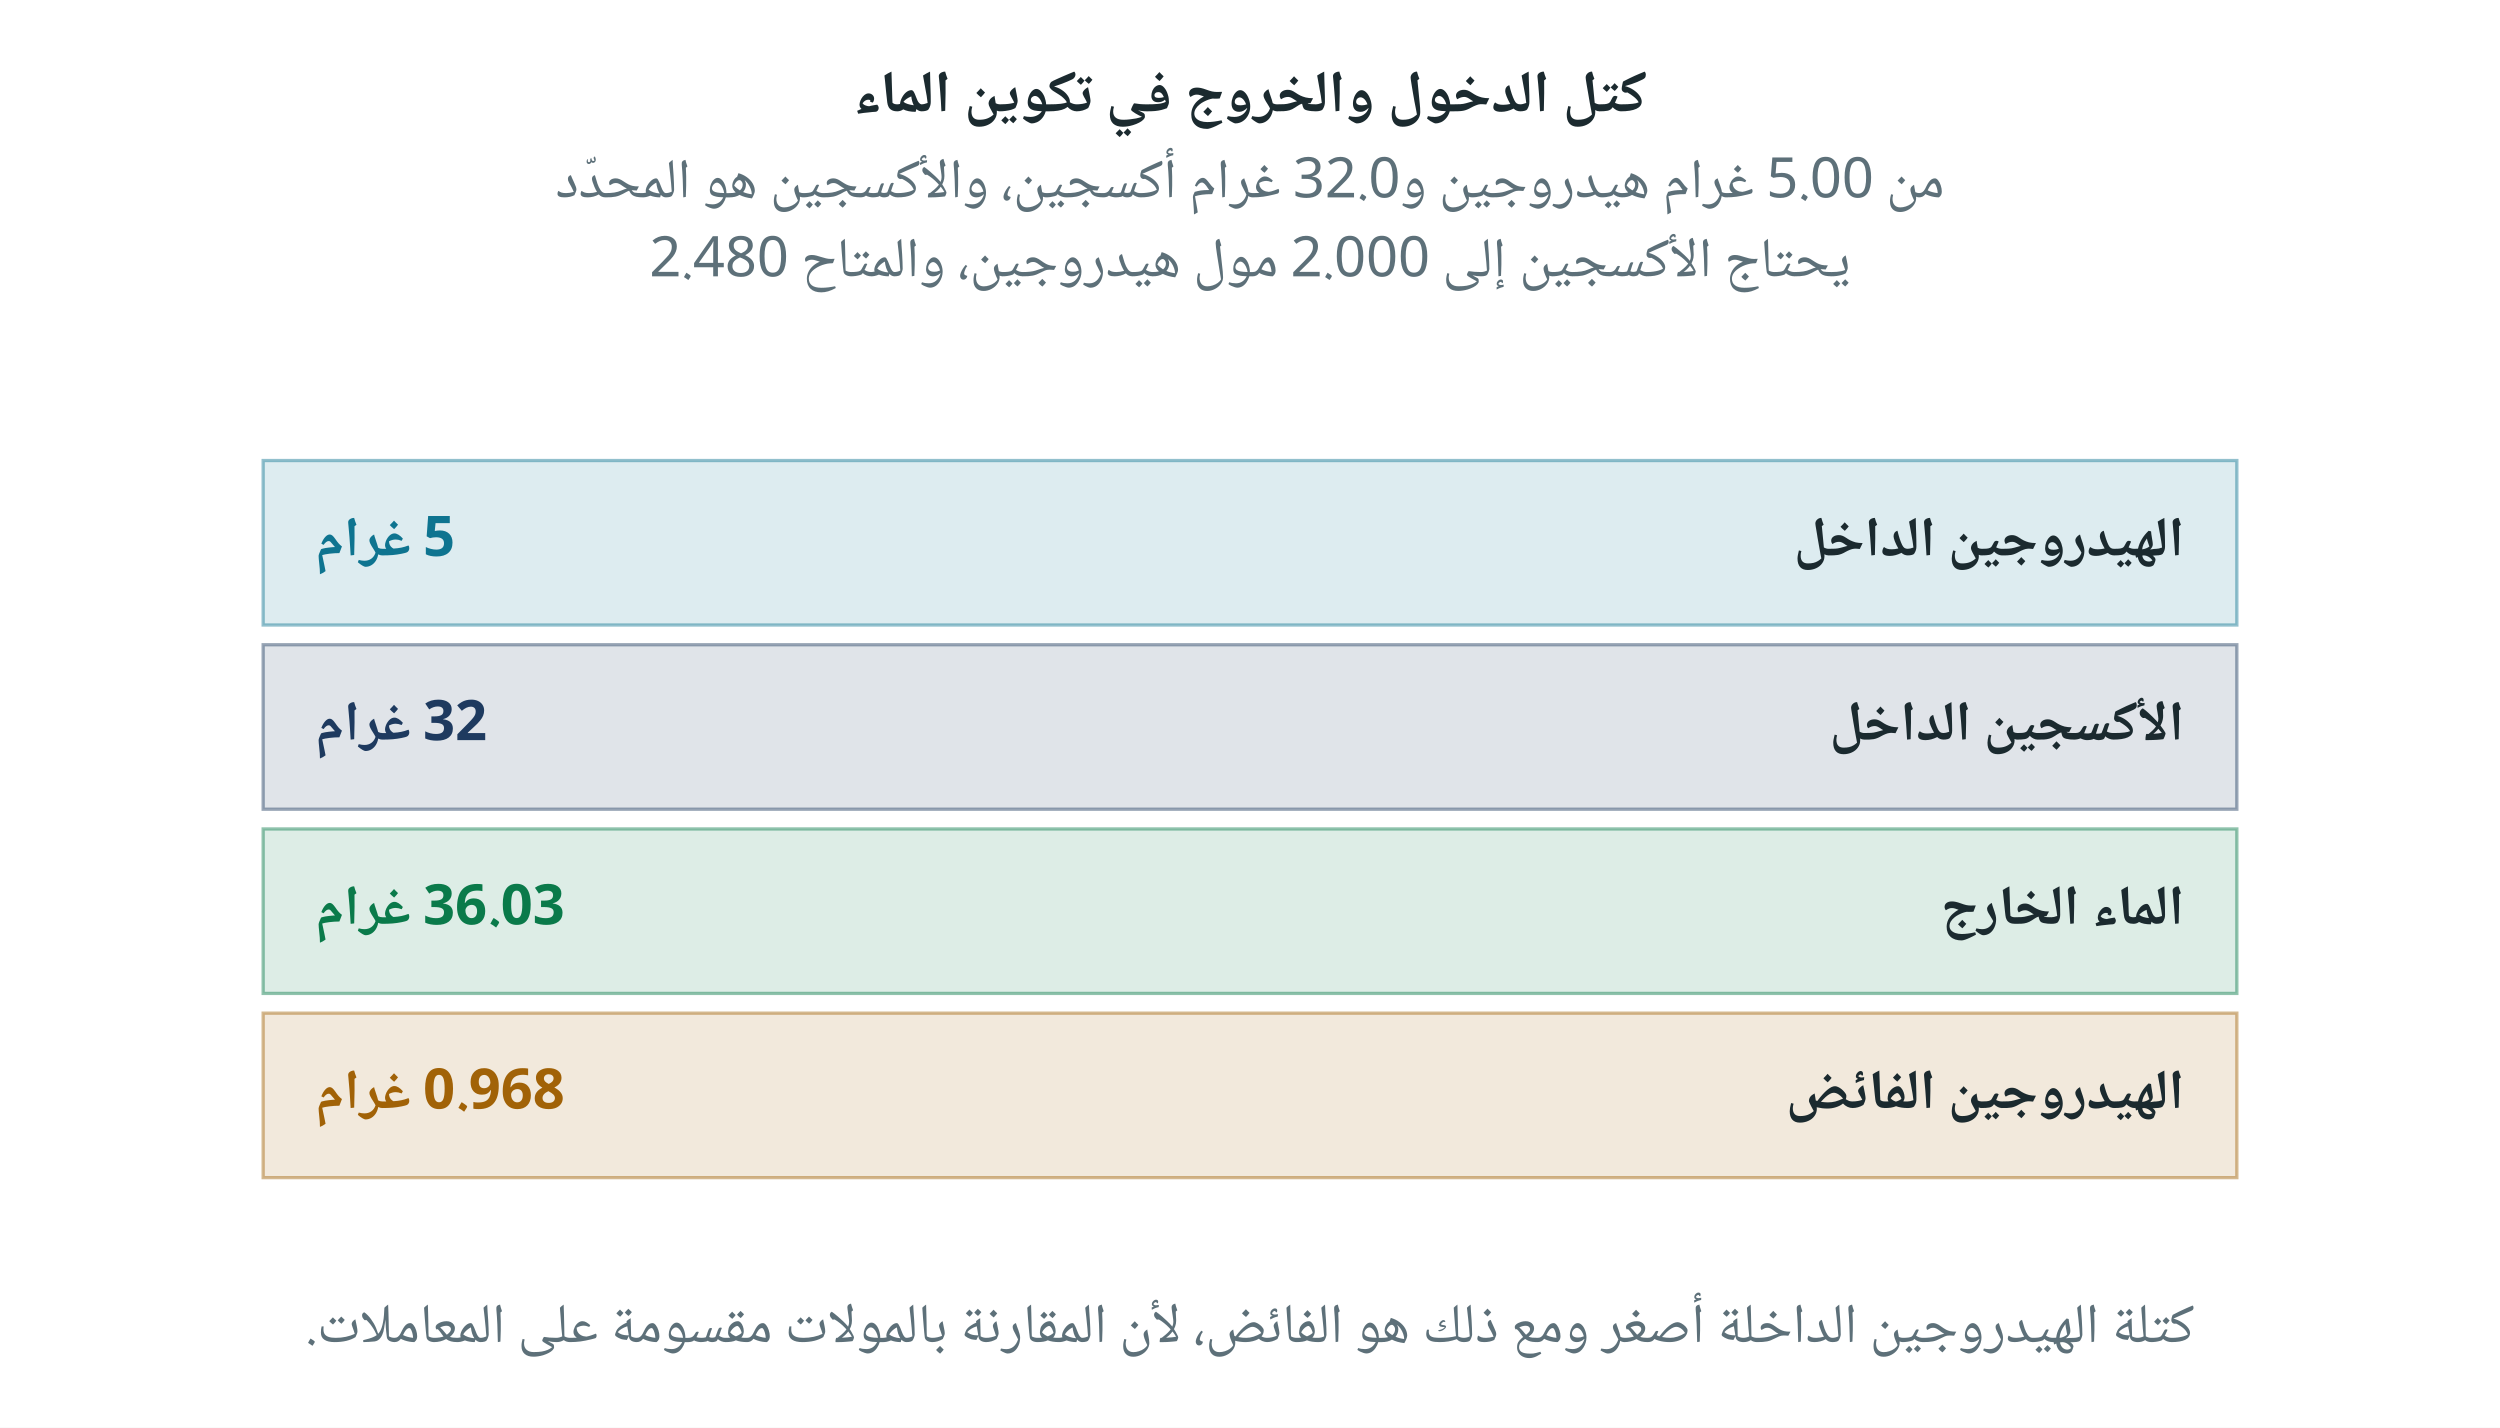
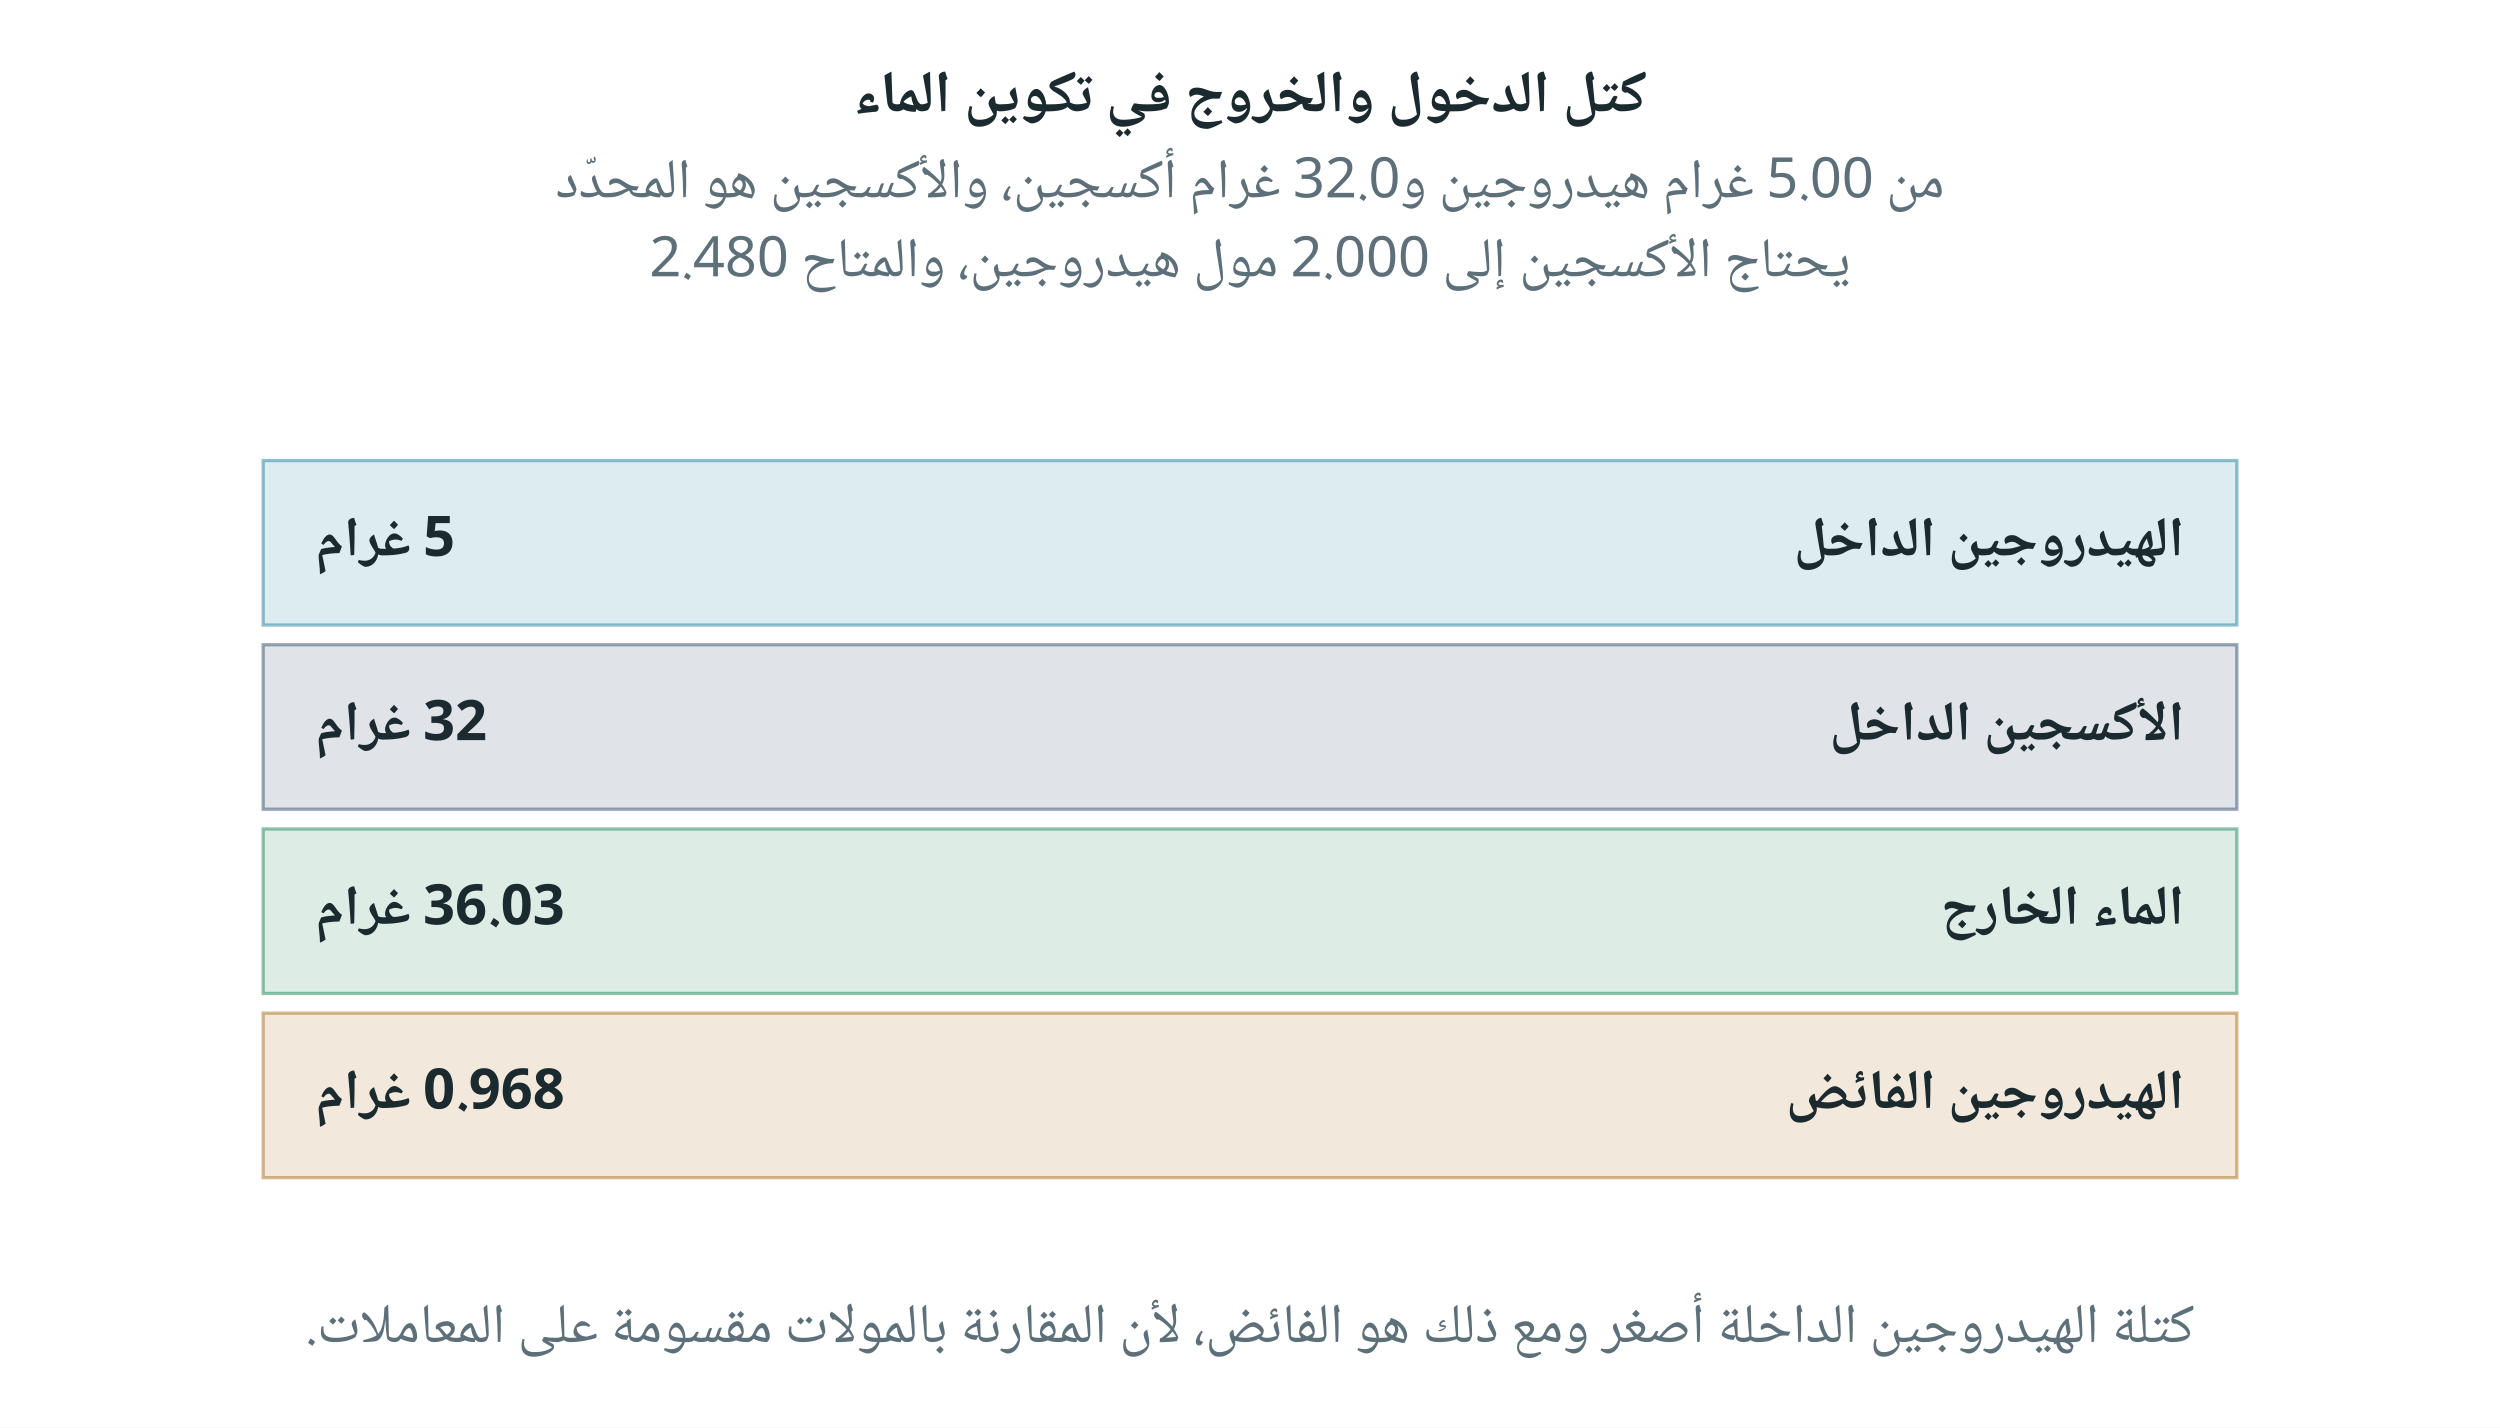
<svg xmlns="http://www.w3.org/2000/svg" width="760" height="434" viewBox="0 0 760 434" role="img" aria-labelledby="t">
  <rect width="760" height="434" fill="#ffffff" />
  <g font-family="'Segoe UI', 'Noto Naskh Arabic', system-ui, sans-serif" direction="rtl">
    <text x="380" y="34" font-size="18" font-weight="700" fill="#1b2a2f" text-anchor="middle">كتل الدخول والخروج في تكوين الماء</text>
    <text x="380" y="60" font-size="17" font-weight="400" fill="#5d7079" text-anchor="middle">من 5.00 غرام هيدروجين و32.0 غرام أكسجين، والأكسجين هو المحدّد</text>
    <text x="380" y="84" font-size="17" font-weight="400" fill="#5d7079" text-anchor="middle">يحتاج الأكسجين إلى 2.000 مول هيدروجين، والمتاح 2.480</text>
    <rect x="80" y="140" width="600" height="50" fill="#0e7490" fill-opacity="0.14" stroke="#0e7490" stroke-opacity="0.45" />
    <text x="664" y="169" font-size="17" font-weight="700" fill="#1b2a2f" text-anchor="start">الهيدروجين الداخل</text>
-     <text x="96" y="169" font-size="17" font-weight="600" fill="#0e7490" text-anchor="end">⁨5 غرام⁩</text>
+     <text x="96" y="169" font-size="17" font-weight="600" fill="#1b2a2f" text-anchor="start" direction="ltr">⁨5 غرام⁩</text>
    <rect x="80" y="196" width="600" height="50" fill="#1e3a5f" fill-opacity="0.14" stroke="#1e3a5f" stroke-opacity="0.45" />
    <text x="664" y="225" font-size="17" font-weight="700" fill="#1b2a2f" text-anchor="start">الأكسجين الداخل</text>
-     <text x="96" y="225" font-size="17" font-weight="600" fill="#1e3a5f" text-anchor="end">⁨32 غرام⁩</text>
+     <text x="96" y="225" font-size="17" font-weight="600" fill="#1b2a2f" text-anchor="start" direction="ltr">⁨32 غرام⁩</text>
    <rect x="80" y="252" width="600" height="50" fill="#0a7a4a" fill-opacity="0.14" stroke="#0a7a4a" stroke-opacity="0.45" />
    <text x="664" y="281" font-size="17" font-weight="700" fill="#1b2a2f" text-anchor="start">الماء الخارج</text>
-     <text x="96" y="281" font-size="17" font-weight="600" fill="#0a7a4a" text-anchor="end">⁨36.03 غرام⁩</text>
+     <text x="96" y="281" font-size="17" font-weight="600" fill="#1b2a2f" text-anchor="start" direction="ltr">⁨36.03 غرام⁩</text>
    <rect x="80" y="308" width="600" height="50" fill="#a16207" fill-opacity="0.14" stroke="#a16207" stroke-opacity="0.45" />
    <text x="664" y="337" font-size="17" font-weight="700" fill="#1b2a2f" text-anchor="start">الهيدروجين الفائض</text>
-     <text x="96" y="337" font-size="17" font-weight="600" fill="#a16207" text-anchor="end">⁨0.968 غرام⁩</text>
+     <text x="96" y="337" font-size="17" font-weight="600" fill="#1b2a2f" text-anchor="start" direction="ltr">⁨0.968 غرام⁩</text>
    <text x="380" y="408" font-size="17" font-weight="400" fill="#5d7079" text-anchor="middle">كتلة الهيدروجين الداخلة أصغر ومع ذلك هو الفائض، لأن المقارنة بالمولات مقسومة على المعاملات.</text>
  </g>
</svg>
